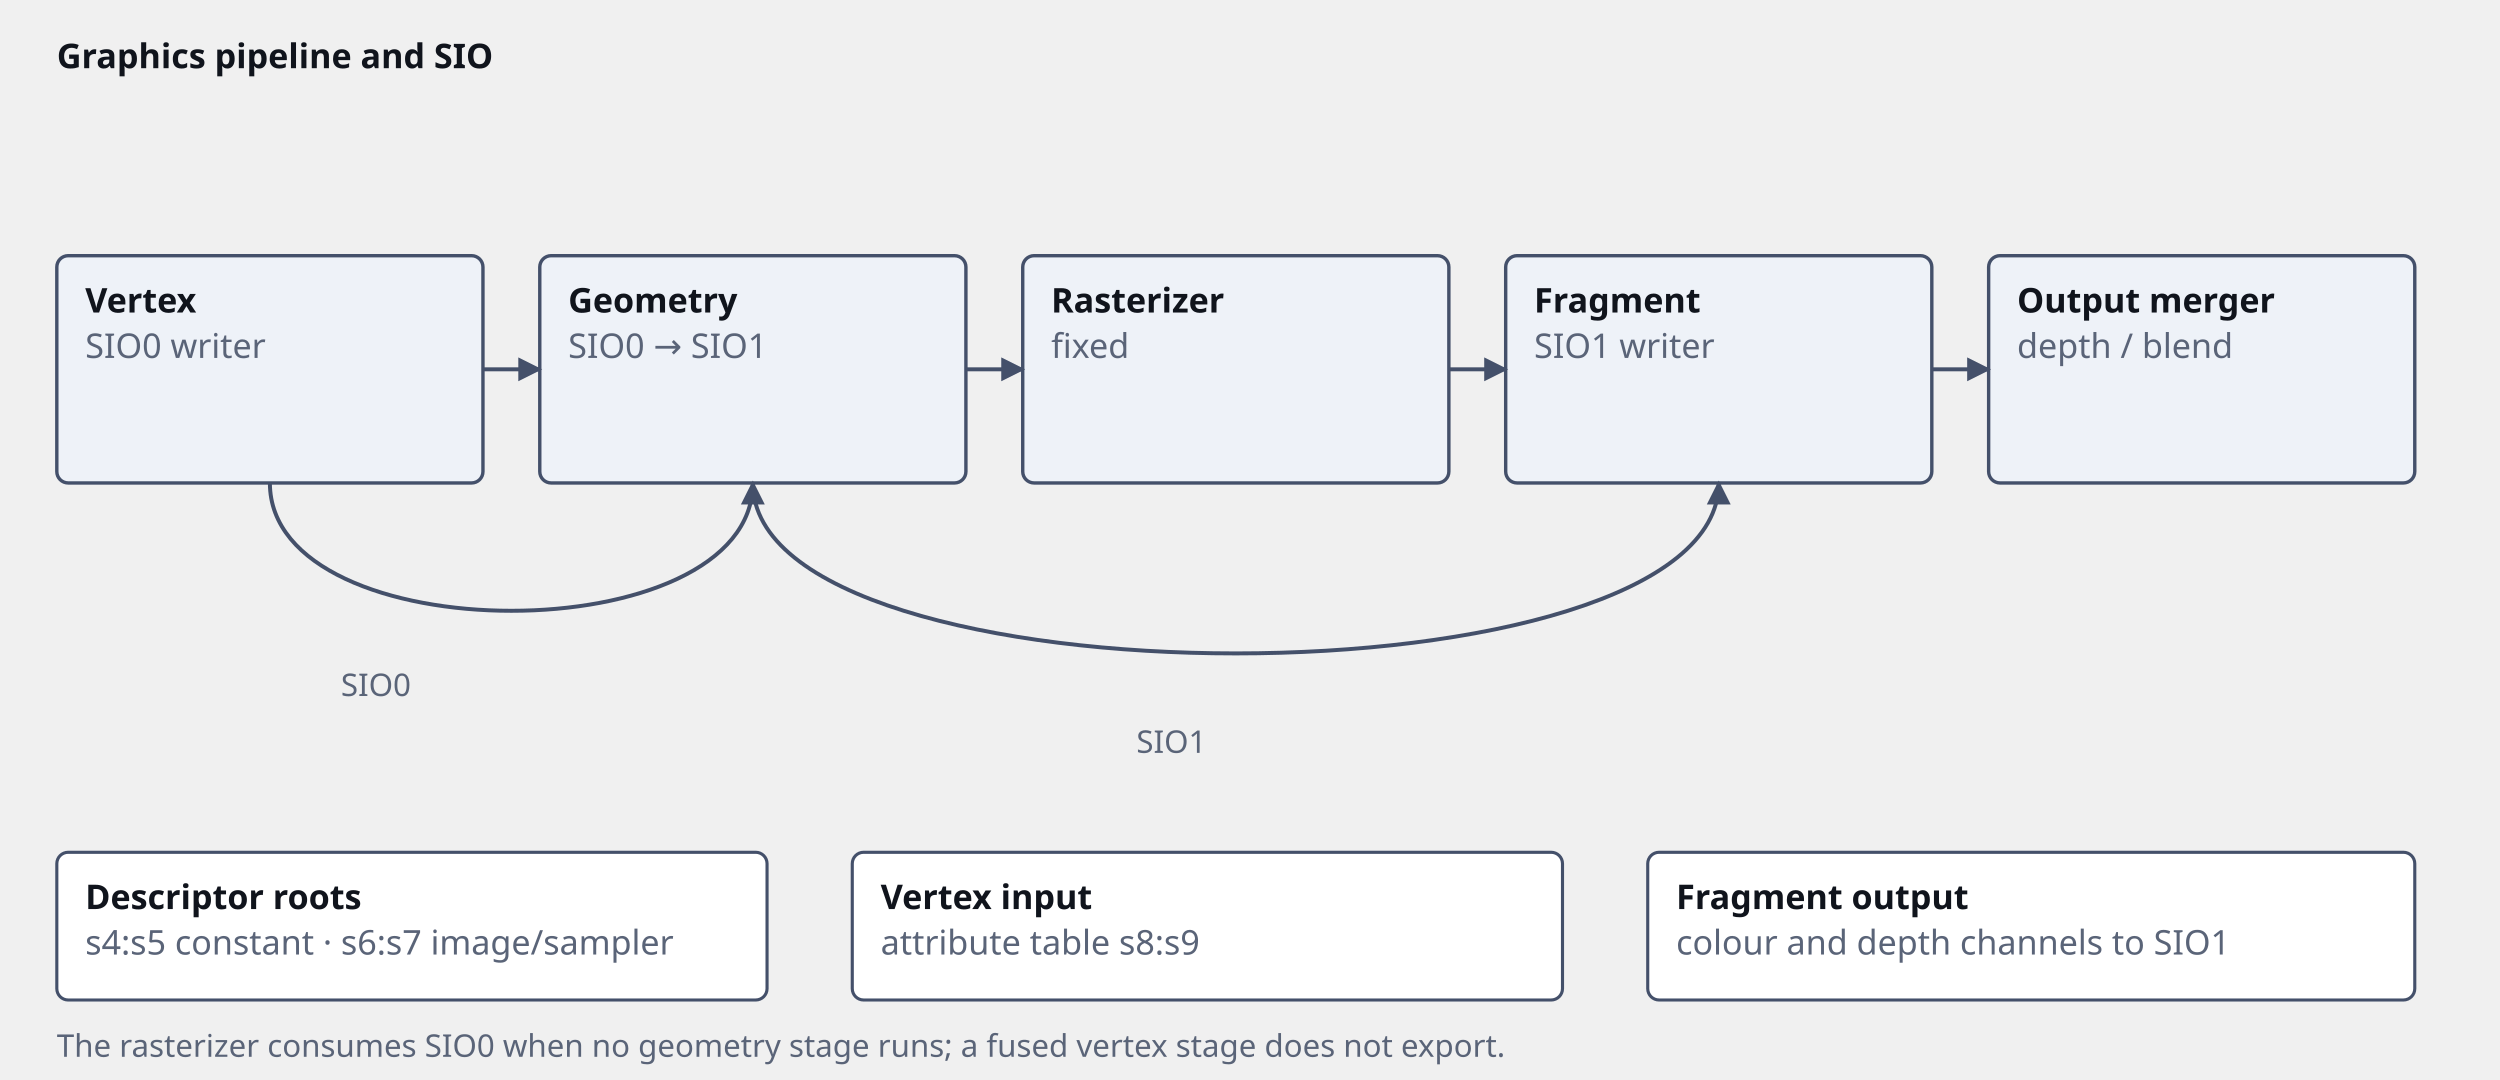
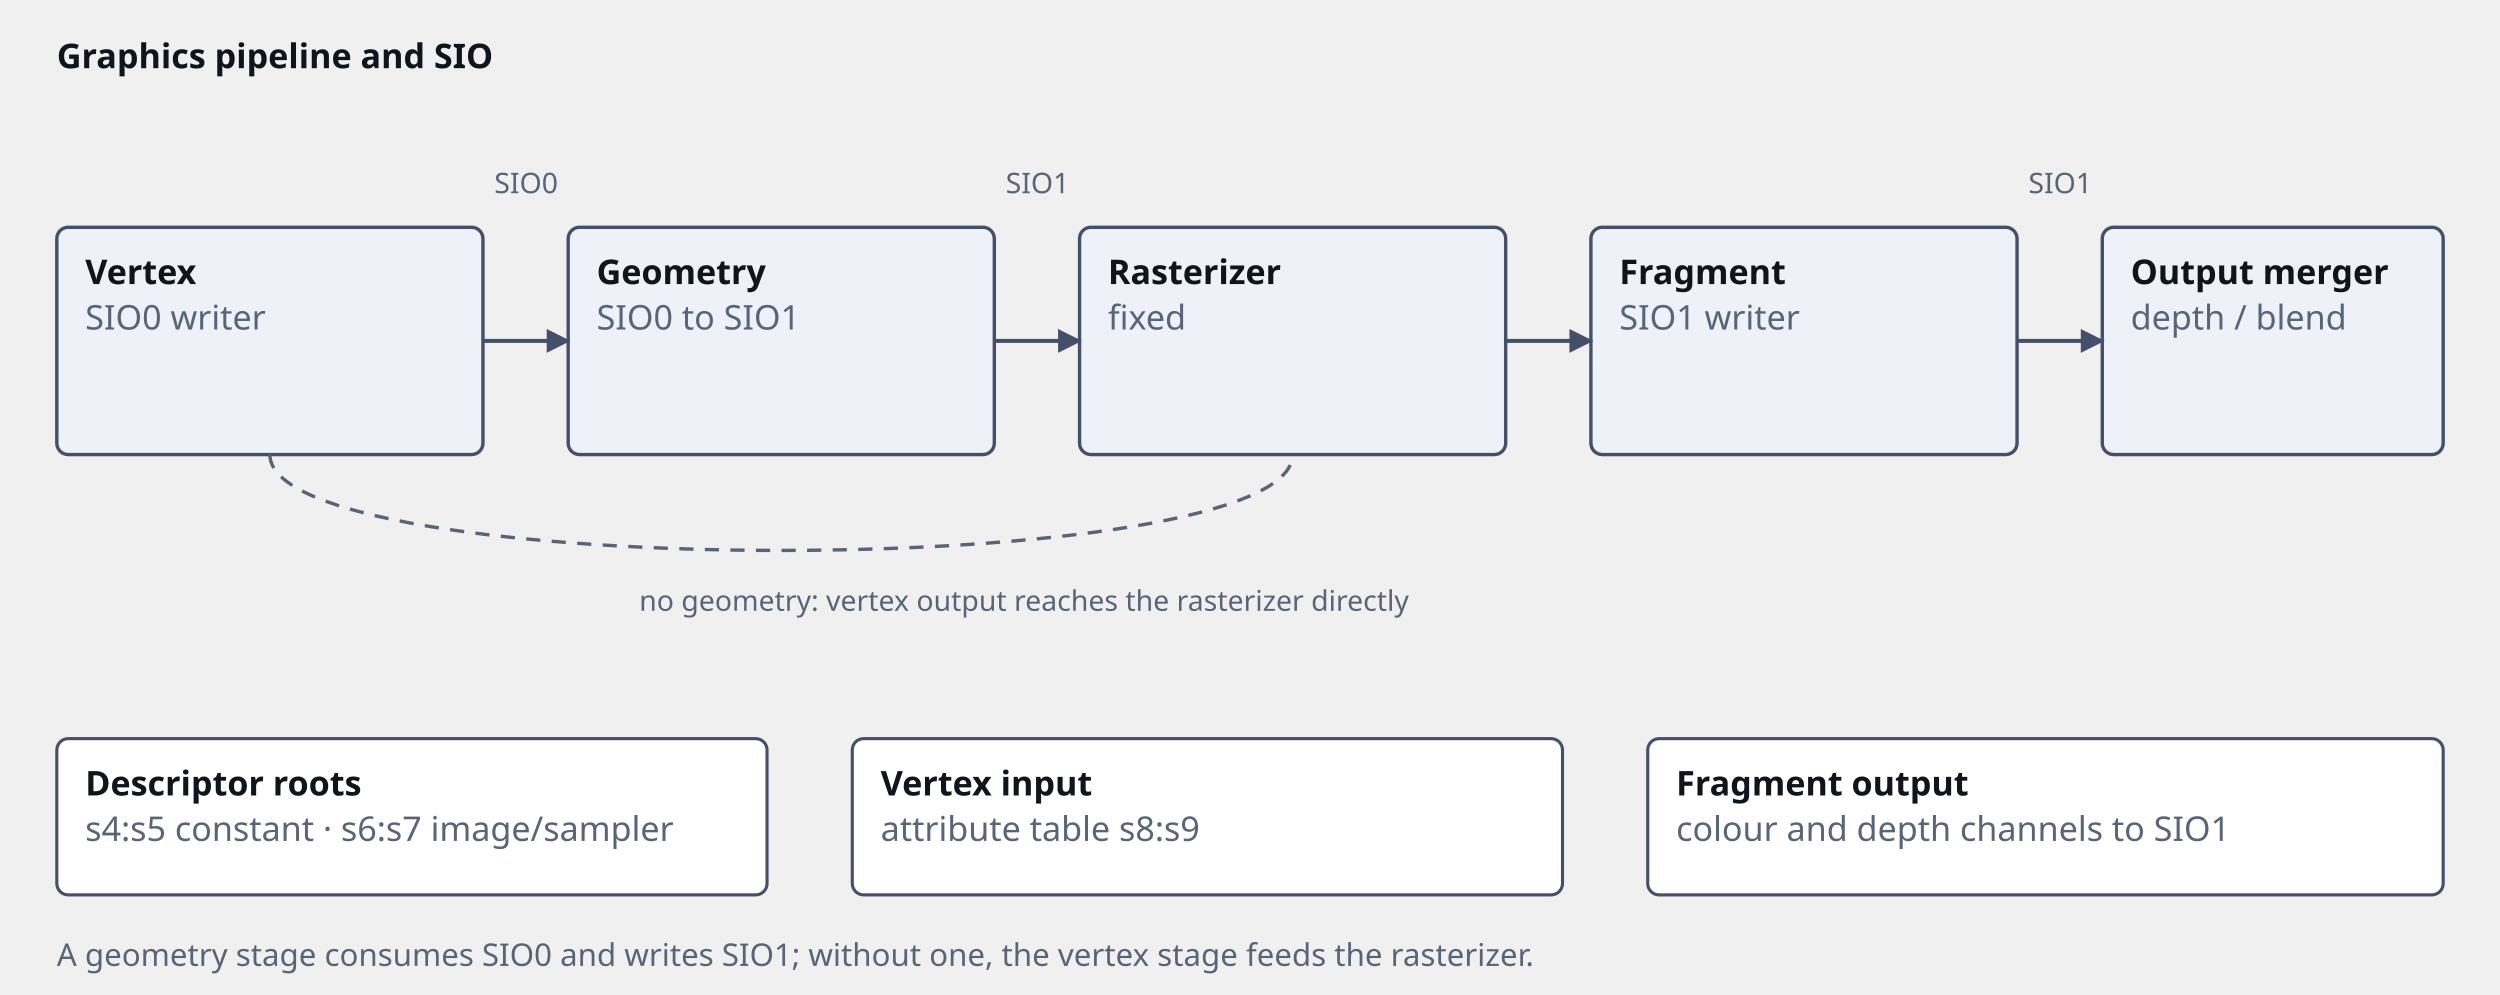
- <svg xmlns="http://www.w3.org/2000/svg" viewBox="0 0 880 380" width="880" height="380" font-family="ui-sans-serif, system-ui, sans-serif" font-size="12">
+ <svg xmlns="http://www.w3.org/2000/svg" viewBox="0 0 880 350" width="880" height="350" font-family="ui-sans-serif, system-ui, sans-serif" font-size="12">
  <defs>
    <marker id="a" viewBox="0 0 10 10" refX="9" refY="5" markerWidth="6" markerHeight="6" orient="auto-start-reverse">
      <path d="M0 0L10 5L0 10z" fill="#44506a" />
    </marker>
  </defs>
-   <style>.b{fill:#eef2f8;stroke:#44506a;stroke-width:1.2}.t{fill:#10141c}.m{fill:#5a6478}.a{stroke:#44506a;stroke-width:1.4;fill:none;marker-end:url(#a)}.d{fill:#fff;stroke:#44506a;stroke-width:1.1}</style>
+   <style>.b{fill:#eef2f8;stroke:#44506a;stroke-width:1.2}.t{fill:#10141c}.m{fill:#5a6478}.a{stroke:#44506a;stroke-width:1.4;fill:none;marker-end:url(#a)}.d{fill:#fff;stroke:#44506a;stroke-width:1.1}.x{stroke:#5a6478;stroke-width:1.2;fill:none;stroke-dasharray:5 4}</style>
  <text class="t" x="20" y="24" font-weight="700">Graphics pipeline and SIO</text>
-   <rect class="b" x="20" y="90" width="150" height="80" rx="4" />
-   <text class="t" x="30" y="110" font-weight="600">Vertex</text>
-   <text class="m" x="30" y="126">SIO0 writer</text>
-   <rect class="b" x="190" y="90" width="150" height="80" rx="4" />
-   <text class="t" x="200" y="110" font-weight="600">Geometry</text>
-   <text class="m" x="200" y="126">SIO0 → SIO1</text>
-   <rect class="b" x="360" y="90" width="150" height="80" rx="4" />
-   <text class="t" x="370" y="110" font-weight="600">Rasterizer</text>
-   <text class="m" x="370" y="126">fixed</text>
-   <rect class="b" x="530" y="90" width="150" height="80" rx="4" />
-   <text class="t" x="540" y="110" font-weight="600">Fragment</text>
-   <text class="m" x="540" y="126">SIO1 writer</text>
-   <rect class="b" x="700" y="90" width="150" height="80" rx="4" />
-   <text class="t" x="710" y="110" font-weight="600">Output merger</text>
-   <text class="m" x="710" y="126">depth / blend</text>
-   <line class="a" x1="170" y1="130" x2="190" y2="130" />
-   <line class="a" x1="340" y1="130" x2="360" y2="130" />
-   <line class="a" x1="510" y1="130" x2="530" y2="130" />
-   <line class="a" x1="680" y1="130" x2="700" y2="130" />
-   <path class="a" d="M95 170 C95 230 265 230 265 170" />
-   <path class="a" d="M265 170 C265 250 605 250 605 170" />
-   <text class="m" x="120" y="245" font-size="11" text-anchor="start">SIO0</text>
-   <text class="m" x="400" y="265" font-size="11" text-anchor="start">SIO1</text>
-   <rect class="d" x="20" y="300" width="250" height="52" rx="4" />
-   <text class="t" x="30" y="320" font-weight="600">Descriptor roots</text>
-   <text class="m" x="30" y="336">s4:s5 constant · s6:s7 image/sampler</text>
-   <rect class="d" x="300" y="300" width="250" height="52" rx="4" />
-   <text class="t" x="310" y="320" font-weight="600">Vertex input</text>
-   <text class="m" x="310" y="336">attribute table s8:s9</text>
-   <rect class="d" x="580" y="300" width="270" height="52" rx="4" />
-   <text class="t" x="590" y="320" font-weight="600">Fragment output</text>
-   <text class="m" x="590" y="336">colour and depth channels to SIO1</text>
-   <text class="m" x="20" y="372" font-size="11" text-anchor="start">The rasterizer consumes SIO0 when no geometry stage runs; a fused vertex stage does not export.</text>
+   <rect class="b" x="20" y="80" width="150" height="80" rx="4" />
+   <text class="t" x="30" y="100" font-weight="600">Vertex</text>
+   <text class="m" x="30" y="116">SIO0 writer</text>
+   <rect class="b" x="200" y="80" width="150" height="80" rx="4" />
+   <text class="t" x="210" y="100" font-weight="600">Geometry</text>
+   <text class="m" x="210" y="116">SIO0 to SIO1</text>
+   <rect class="b" x="380" y="80" width="150" height="80" rx="4" />
+   <text class="t" x="390" y="100" font-weight="600">Rasterizer</text>
+   <text class="m" x="390" y="116">fixed</text>
+   <rect class="b" x="560" y="80" width="150" height="80" rx="4" />
+   <text class="t" x="570" y="100" font-weight="600">Fragment</text>
+   <text class="m" x="570" y="116">SIO1 writer</text>
+   <rect class="b" x="740" y="80" width="120" height="80" rx="4" />
+   <text class="t" x="750" y="100" font-weight="600">Output merger</text>
+   <text class="m" x="750" y="116">depth / blend</text>
+   <line class="a" x1="170" y1="120" x2="200" y2="120" />
+   <line class="a" x1="350" y1="120" x2="380" y2="120" />
+   <line class="a" x1="530" y1="120" x2="560" y2="120" />
+   <line class="a" x1="710" y1="120" x2="740" y2="120" />
+   <text class="m" x="174" y="68" font-size="10">SIO0</text>
+   <text class="m" x="354" y="68" font-size="10">SIO1</text>
+   <text class="m" x="714" y="68" font-size="10">SIO1</text>
+   <path class="x" d="M95 160 C95 205 455 205 455 160" />
+   <text class="m" x="225" y="215" font-size="10">no geometry: vertex output reaches the rasterizer directly</text>
+   <rect class="d" x="20" y="260" width="250" height="55" rx="4" />
+   <text class="t" x="30" y="280" font-weight="600">Descriptor roots</text>
+   <text class="m" x="30" y="296">s4:s5 constant · s6:s7 image/sampler</text>
+   <rect class="d" x="300" y="260" width="250" height="55" rx="4" />
+   <text class="t" x="310" y="280" font-weight="600">Vertex input</text>
+   <text class="m" x="310" y="296">attribute table s8:s9</text>
+   <rect class="d" x="580" y="260" width="280" height="55" rx="4" />
+   <text class="t" x="590" y="280" font-weight="600">Fragment output</text>
+   <text class="m" x="590" y="296">colour and depth channels to SIO1</text>
+   <text class="m" x="20" y="340" font-size="11">A geometry stage consumes SIO0 and writes SIO1; without one, the vertex stage feeds the rasterizer.</text>
</svg>
